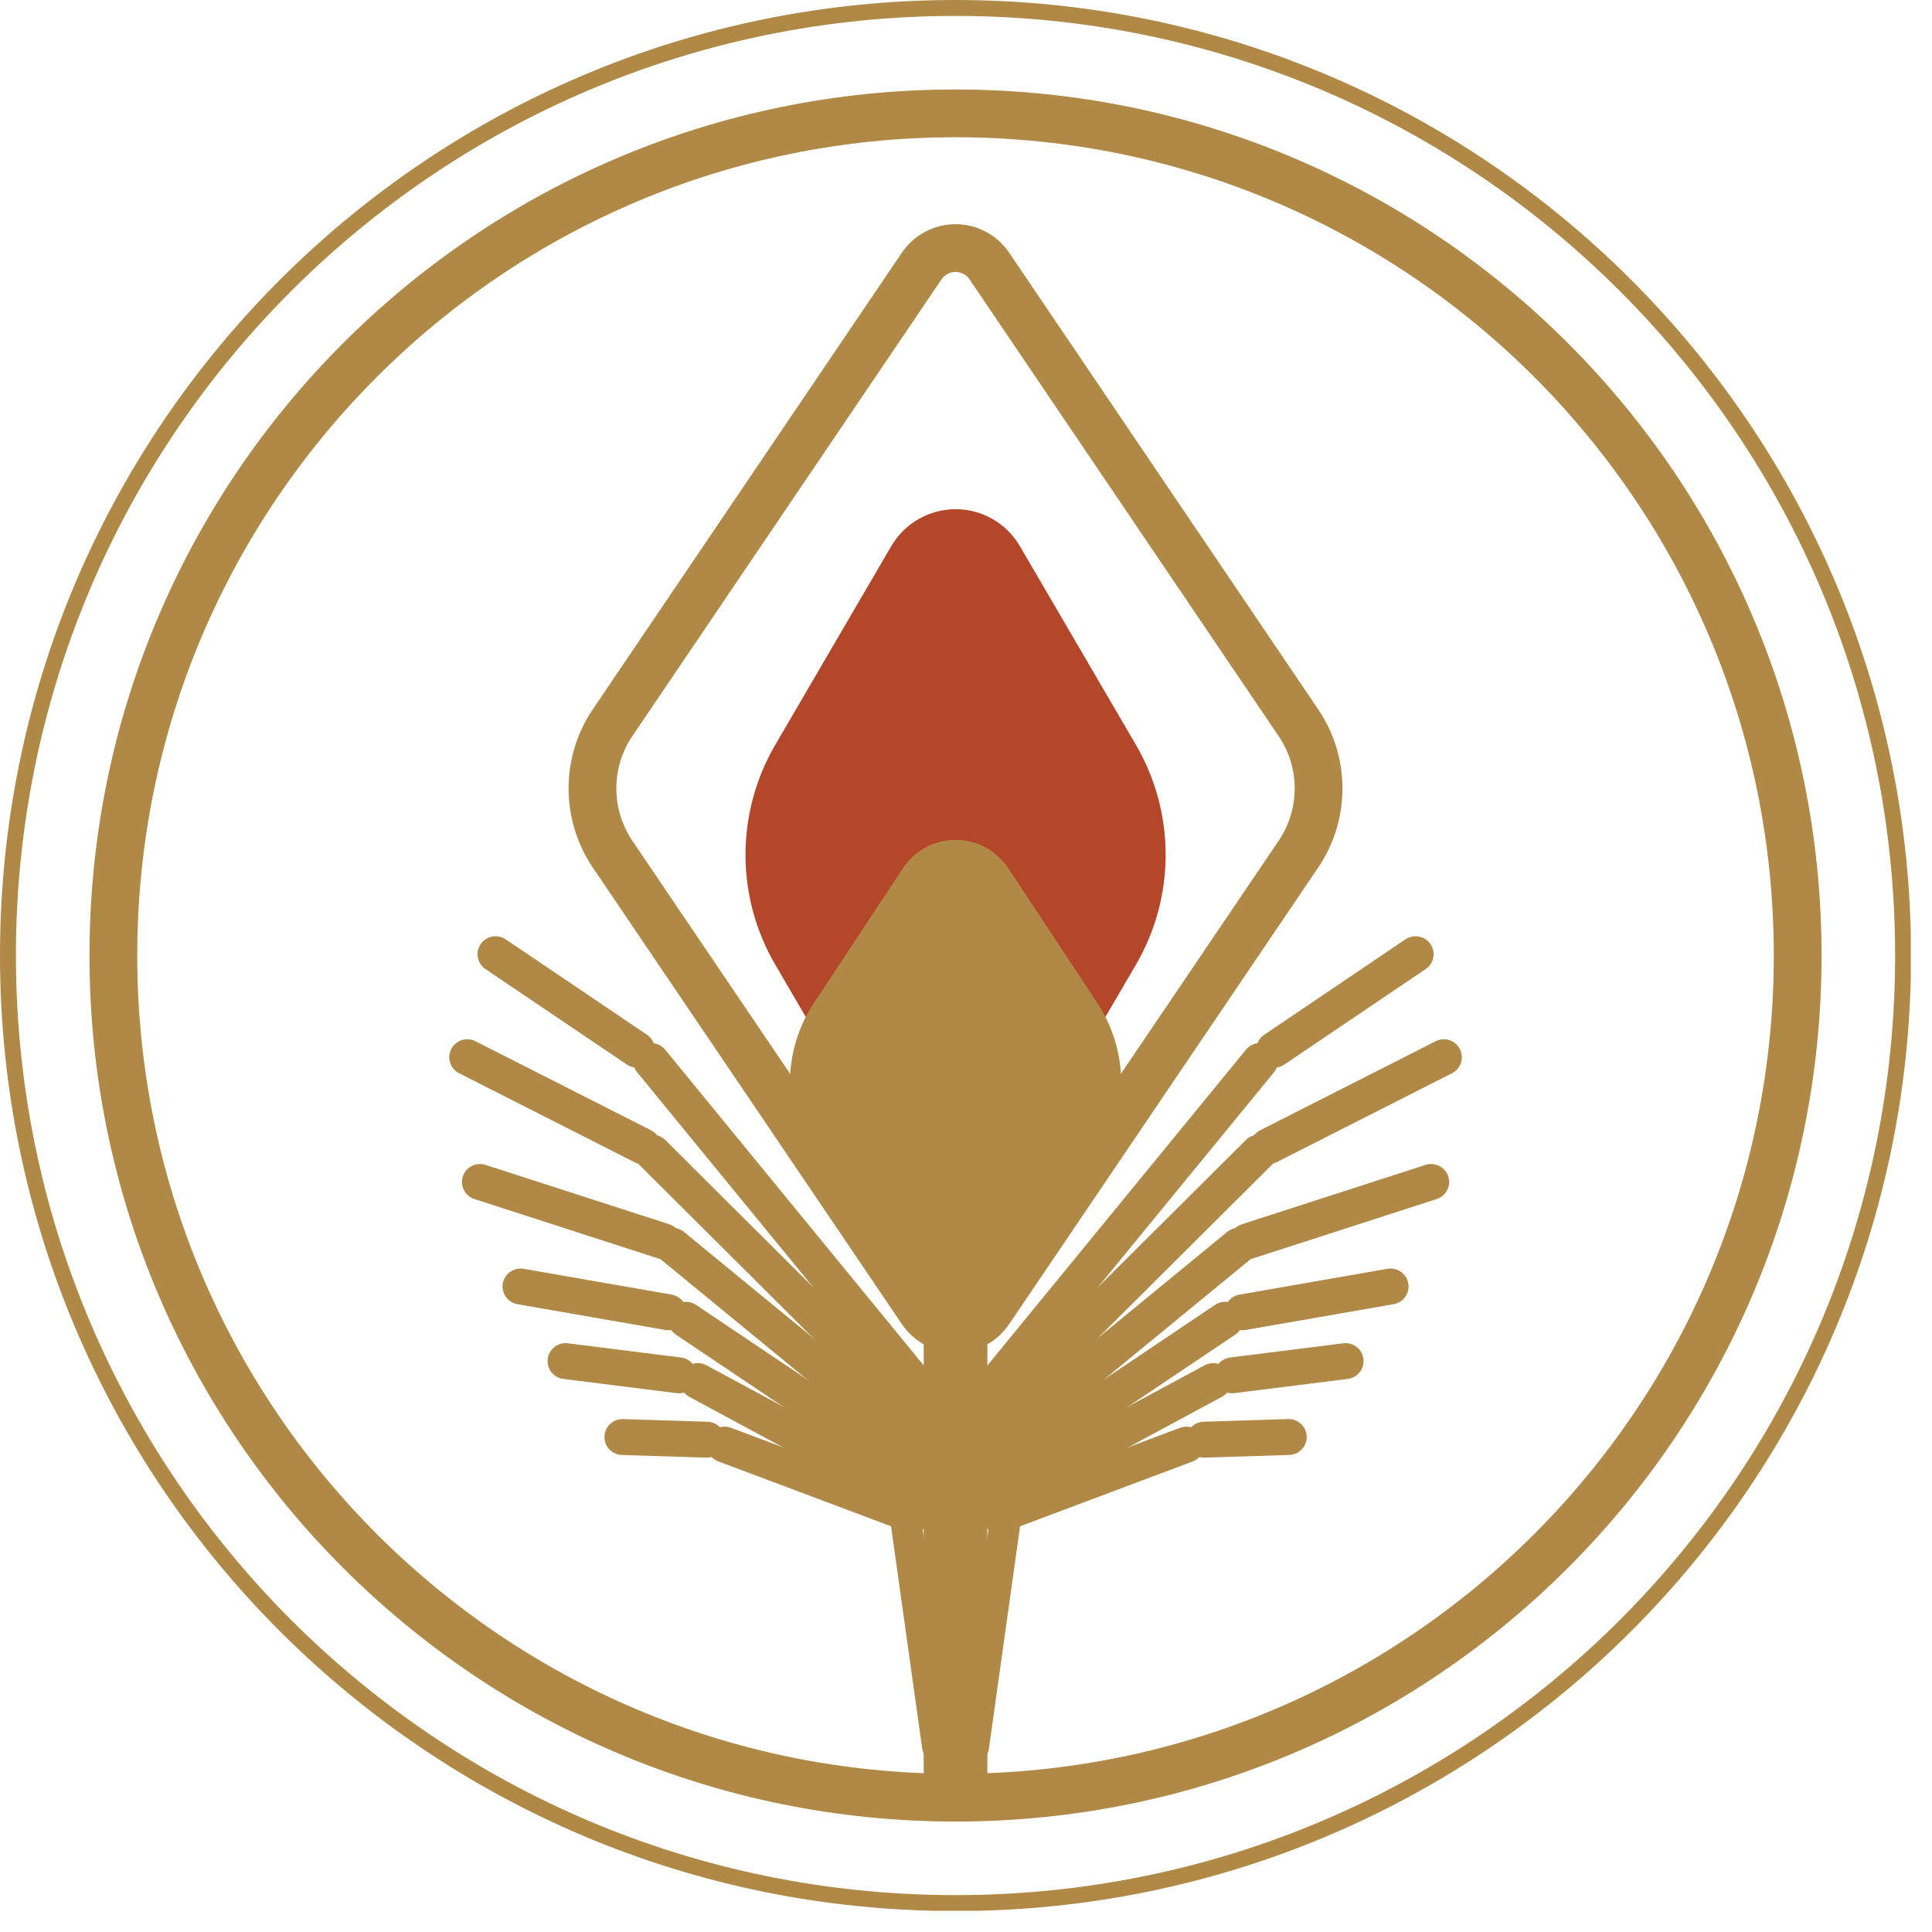
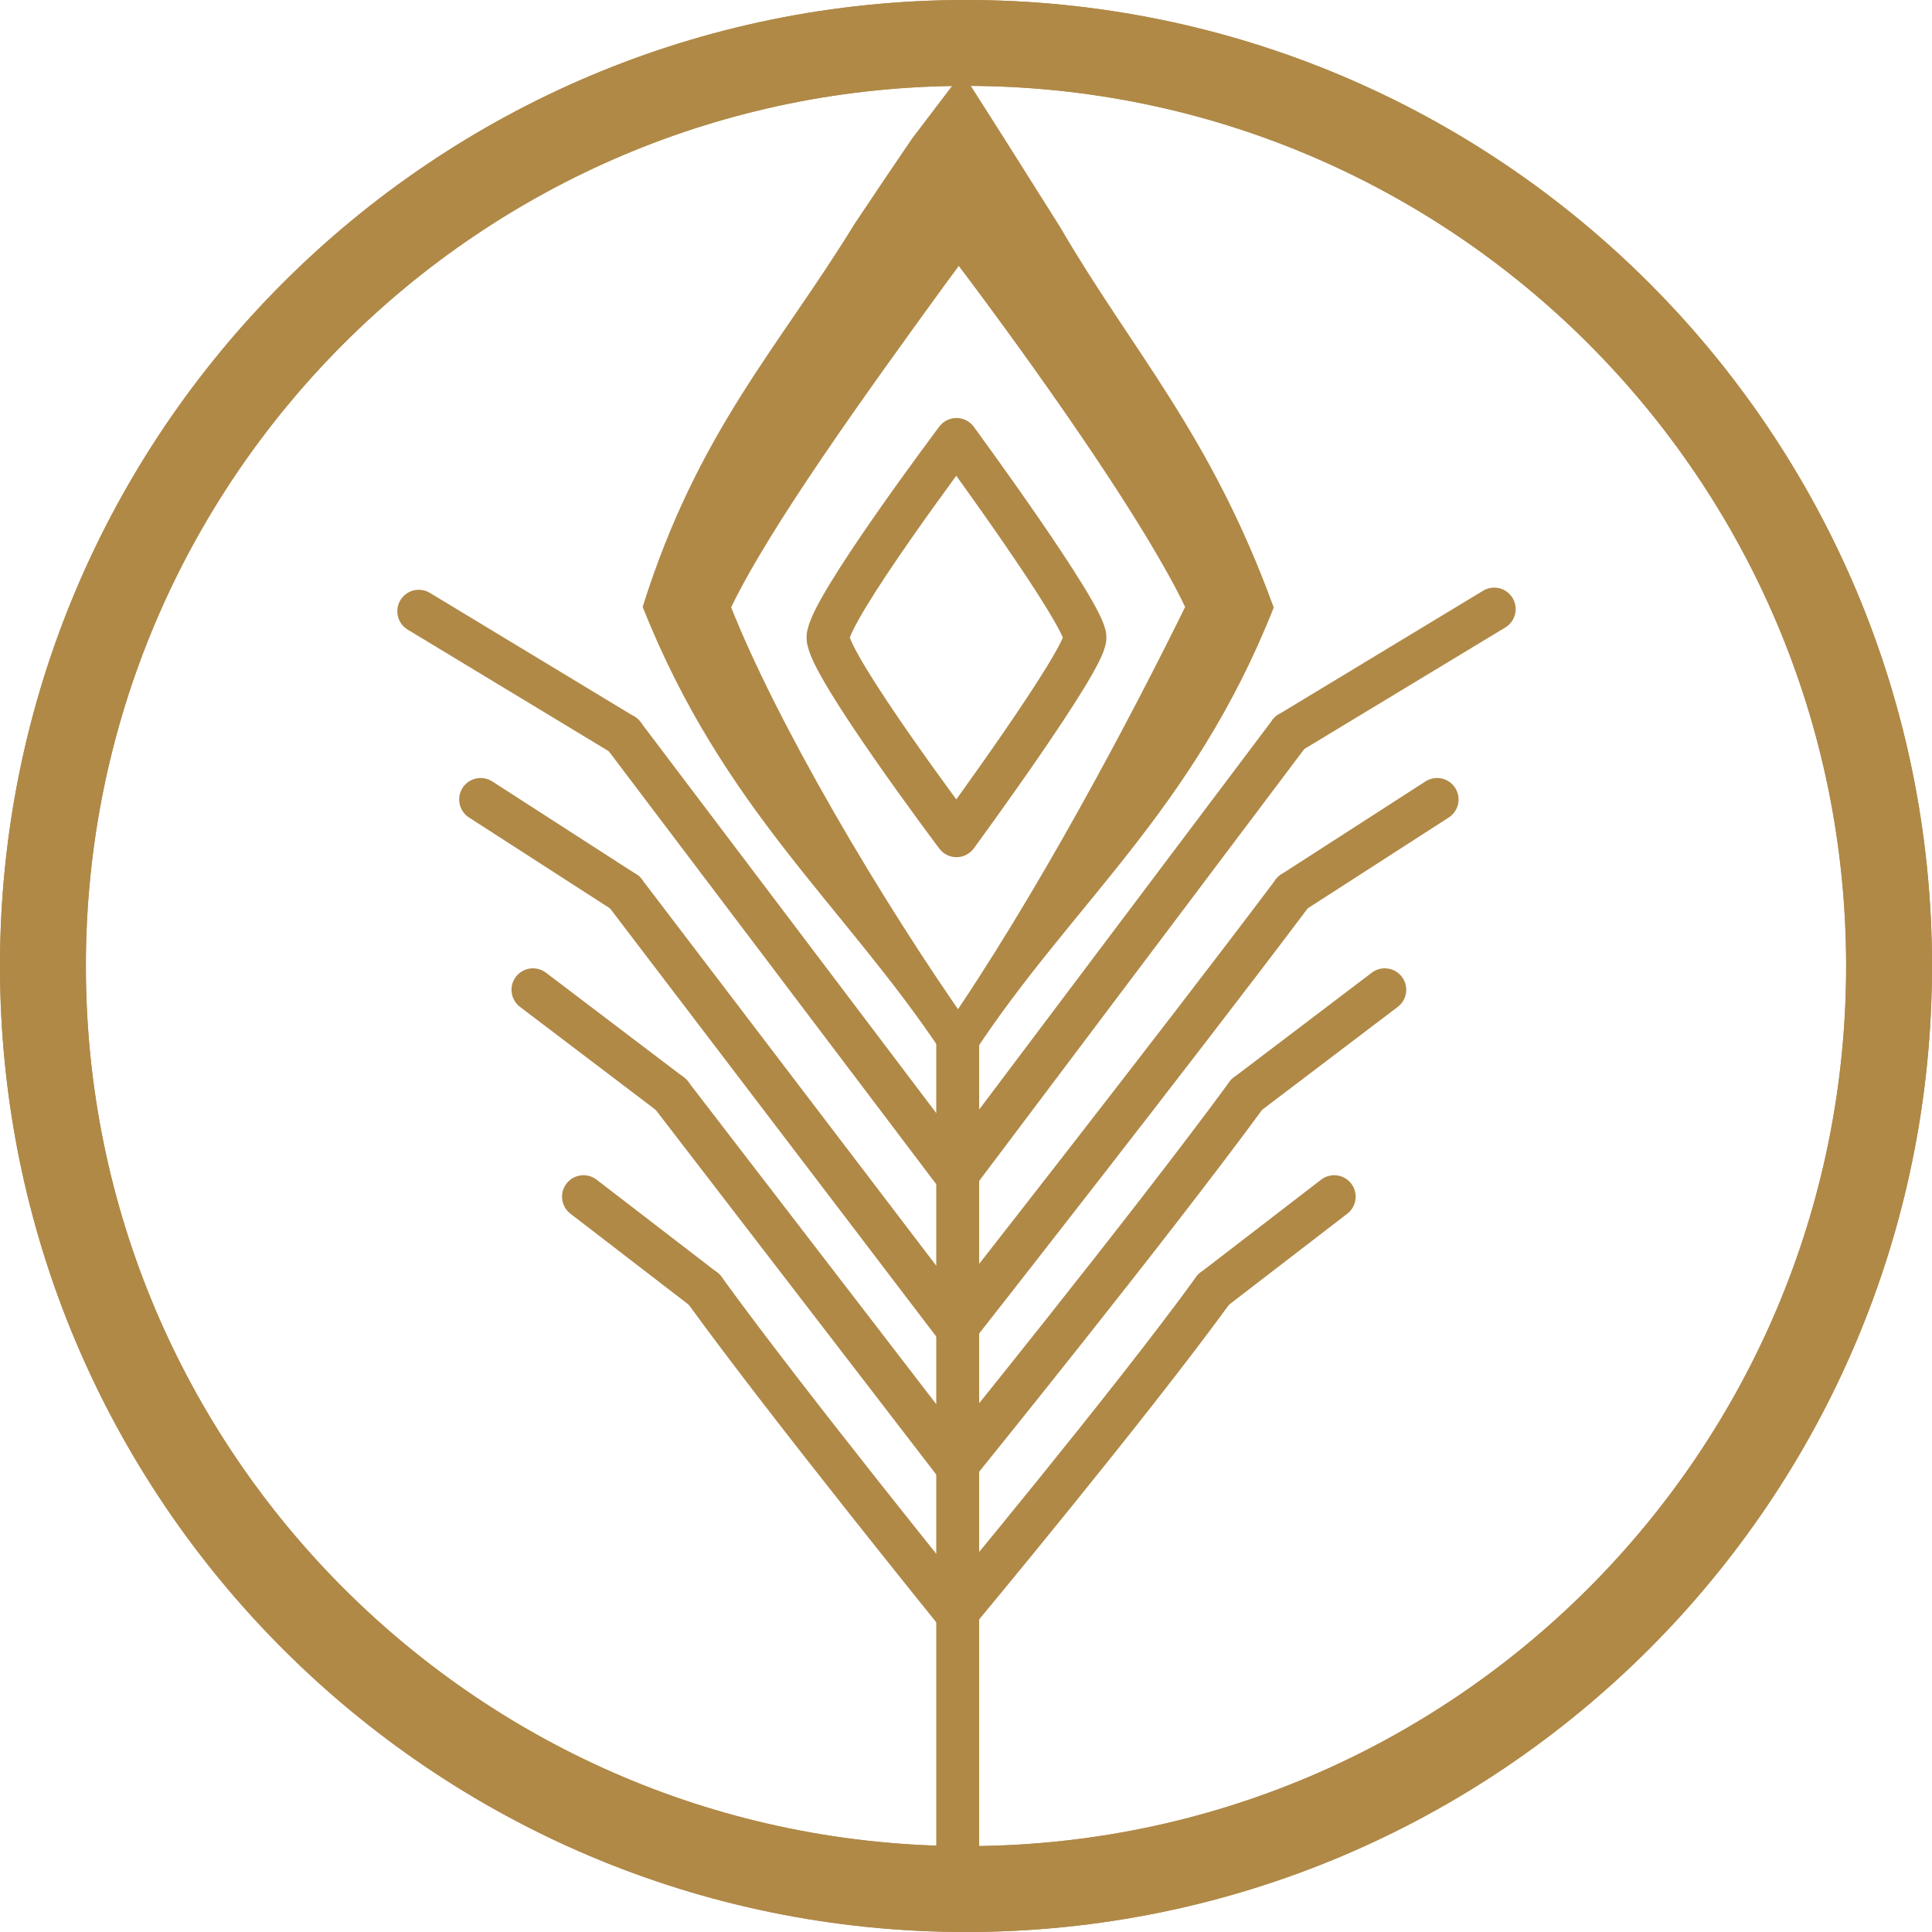
- <svg xmlns="http://www.w3.org/2000/svg" width="121" zoomAndPan="magnify" viewBox="0 0 90.75 90.75" height="121" preserveAspectRatio="xMidYMid meet" version="1.0">
-   <defs>
-     <clipPath id="a3b29bcbec">
-       <path d="M 0 0 L 89.754 0 L 89.754 89.754 L 0 89.754 Z M 0 0 " clip-rule="nonzero" />
-     </clipPath>
-     <clipPath id="f856895da2">
-       <path d="M 44.883 0 C 20.094 0 0 20.094 0 44.883 C 0 69.672 20.094 89.766 44.883 89.766 C 69.672 89.766 89.766 69.672 89.766 44.883 C 89.766 20.094 69.672 0 44.883 0 Z M 44.883 0 " clip-rule="nonzero" />
-     </clipPath>
-     <clipPath id="5b32b2b389">
-       <path d="M 4.203 4.203 L 85.562 4.203 L 85.562 85.562 L 4.203 85.562 Z M 4.203 4.203 " clip-rule="nonzero" />
-     </clipPath>
-     <clipPath id="cc857b722e">
-       <path d="M 44.883 4.203 C 22.414 4.203 4.203 22.414 4.203 44.883 C 4.203 67.352 22.414 85.562 44.883 85.562 C 67.352 85.562 85.562 67.352 85.562 44.883 C 85.562 22.414 67.352 4.203 44.883 4.203 Z M 44.883 4.203 " clip-rule="nonzero" />
-     </clipPath>
-     <clipPath id="465aa11b36">
-       <path d="M 26.234 10 L 63.242 10 L 63.242 64 L 26.234 64 Z M 26.234 10 " clip-rule="nonzero" />
-     </clipPath>
-     <clipPath id="883739f6c4">
-       <path d="M 47.398 11.863 L 61.918 33.32 C 63.438 35.562 63.438 38.504 61.918 40.75 L 47.398 62.203 C 46.832 63.039 45.891 63.539 44.883 63.539 C 43.875 63.539 42.934 63.039 42.367 62.203 L 27.844 40.75 C 26.328 38.504 26.328 35.562 27.844 33.32 L 42.367 11.863 C 42.934 11.031 43.875 10.531 44.883 10.531 C 45.891 10.531 46.832 11.031 47.398 11.863 Z M 47.398 11.863 " clip-rule="nonzero" />
-     </clipPath>
-     <clipPath id="6f6bfa0865">
-       <path d="M 35.016 23.895 L 54.758 23.895 L 54.758 56.469 L 35.016 56.469 Z M 35.016 23.895 " clip-rule="nonzero" />
-     </clipPath>
-     <clipPath id="1d8651d1e4">
-       <path d="M 47.902 25.648 L 53.355 34.984 C 55.219 38.176 55.219 42.125 53.355 45.316 L 47.902 54.652 C 47.277 55.723 46.129 56.383 44.887 56.383 C 43.645 56.383 42.496 55.723 41.867 54.652 L 36.418 45.316 C 34.551 42.125 34.551 38.176 36.418 34.984 L 41.867 25.648 C 42.496 24.578 43.645 23.918 44.887 23.918 C 46.129 23.918 47.277 24.578 47.902 25.648 Z M 47.902 25.648 " clip-rule="nonzero" />
-     </clipPath>
-     <clipPath id="acfeafeeef">
-       <path d="M 0.016 0.895 L 19.758 0.895 L 19.758 33.469 L 0.016 33.469 Z M 0.016 0.895 " clip-rule="nonzero" />
-     </clipPath>
-     <clipPath id="1404fbf995">
-       <path d="M 12.902 2.648 L 18.355 11.984 C 20.219 15.176 20.219 19.125 18.355 22.316 L 12.902 31.652 C 12.277 32.723 11.129 33.383 9.887 33.383 C 8.645 33.383 7.496 32.723 6.867 31.652 L 1.418 22.316 C -0.449 19.125 -0.449 15.176 1.418 11.984 L 6.867 2.648 C 7.496 1.578 8.645 0.918 9.887 0.918 C 11.129 0.918 12.277 1.578 12.902 2.648 Z M 12.902 2.648 " clip-rule="nonzero" />
-     </clipPath>
-     <clipPath id="454bf4e963">
-       <rect x="0" width="20" y="0" height="34" />
-     </clipPath>
-     <clipPath id="258f69be35">
-       <path d="M 37.043 39.387 L 52.73 39.387 L 52.73 62.277 L 37.043 62.277 Z M 37.043 39.387 " clip-rule="nonzero" />
-     </clipPath>
-     <clipPath id="05ca1b500f">
-       <path d="M 47.359 40.781 L 51.543 47.113 C 53.039 49.383 53.039 52.332 51.543 54.602 L 47.359 60.934 C 46.812 61.766 45.883 62.266 44.887 62.266 C 43.891 62.266 42.961 61.766 42.414 60.934 L 38.23 54.602 C 36.73 52.332 36.73 49.383 38.23 47.113 L 42.414 40.781 C 42.961 39.949 43.891 39.449 44.887 39.449 C 45.883 39.449 46.812 39.949 47.359 40.781 Z M 47.359 40.781 " clip-rule="nonzero" />
-     </clipPath>
-     <clipPath id="58ed8f76e9">
-       <path d="M 0.043 0.387 L 15.73 0.387 L 15.73 23.277 L 0.043 23.277 Z M 0.043 0.387 " clip-rule="nonzero" />
-     </clipPath>
-     <clipPath id="4951ed8efd">
-       <path d="M 10.359 1.781 L 14.543 8.113 C 16.039 10.383 16.039 13.332 14.543 15.602 L 10.359 21.934 C 9.812 22.766 8.883 23.266 7.887 23.266 C 6.891 23.266 5.961 22.766 5.414 21.934 L 1.23 15.602 C -0.27 13.332 -0.27 10.383 1.23 8.113 L 5.414 1.781 C 5.961 0.949 6.891 0.449 7.887 0.449 C 8.883 0.449 9.812 0.949 10.359 1.781 Z M 10.359 1.781 " clip-rule="nonzero" />
-     </clipPath>
-     <clipPath id="2d00750484">
-       <rect x="0" width="16" y="0" height="24" />
-     </clipPath>
-     <clipPath id="0c1bdc54c2">
-       <path d="M 44.914 43.648 L 68.82 43.648 L 68.82 75.449 L 44.914 75.449 Z M 44.914 43.648 " clip-rule="nonzero" />
-     </clipPath>
-     <clipPath id="c4a5892108">
-       <path d="M 50 43.648 L 69.027 43.648 L 69.027 59 L 50 59 Z M 50 43.648 " clip-rule="nonzero" />
-     </clipPath>
-     <clipPath id="53d83e25f8">
-       <path d="M 44.914 44 L 68.82 44 L 68.82 76.445 L 44.914 76.445 Z M 44.914 44 " clip-rule="nonzero" />
-     </clipPath>
-     <clipPath id="bdd232b476">
-       <path d="M 49.875 43.648 L 69.027 43.648 L 69.027 63.523 L 49.875 63.523 Z M 49.875 43.648 " clip-rule="nonzero" />
-     </clipPath>
-     <clipPath id="d45b1d61fb">
-       <path d="M 44.914 48.617 L 67.824 48.617 L 67.824 78 L 44.914 78 Z M 44.914 48.617 " clip-rule="nonzero" />
-     </clipPath>
-     <clipPath id="5b039474db">
-       <path d="M 49 45.633 L 69.027 45.633 L 69.027 68 L 49 68 Z M 49 45.633 " clip-rule="nonzero" />
-     </clipPath>
-     <clipPath id="c83b4454fd">
-       <path d="M 44.914 52 L 67.824 52 L 67.824 79 L 44.914 79 Z M 44.914 52 " clip-rule="nonzero" />
-     </clipPath>
-     <clipPath id="2fa245876f">
-       <path d="M 48 50.605 L 69.027 50.605 L 69.027 71.473 L 48 71.473 Z M 48 50.605 " clip-rule="nonzero" />
-     </clipPath>
-     <clipPath id="170a613973">
-       <path d="M 44.914 55 L 66.828 55 L 66.828 80 L 44.914 80 Z M 44.914 55 " clip-rule="nonzero" />
-     </clipPath>
-     <clipPath id="48cce08c73">
-       <path d="M 48 54 L 69.027 54 L 69.027 74.457 L 48 74.457 Z M 48 54 " clip-rule="nonzero" />
-     </clipPath>
-     <clipPath id="27cf810451">
-       <path d="M 44.914 58 L 65.828 58 L 65.828 81 L 44.914 81 Z M 44.914 58 " clip-rule="nonzero" />
-     </clipPath>
-     <clipPath id="a7a7d527e1">
-       <path d="M 46.883 57.562 L 69.027 57.562 L 69.027 77.438 L 46.883 77.438 Z M 46.883 57.562 " clip-rule="nonzero" />
-     </clipPath>
-     <clipPath id="1c99f182f3">
-       <path d="M 44.914 63 L 55.855 63 L 55.855 82.992 L 44.914 82.992 Z M 44.914 63 " clip-rule="nonzero" />
-     </clipPath>
-     <clipPath id="4eef791e3b">
-       <path d="M 20.27 43.578 L 44.953 43.578 L 44.953 83.965 L 20.27 83.965 Z M 20.27 43.578 " clip-rule="nonzero" />
-     </clipPath>
-     <clipPath id="6ee89fb707">
-       <path d="M 1 0.648 L 24.855 0.648 L 24.855 32.449 L 1 32.449 Z M 1 0.648 " clip-rule="nonzero" />
-     </clipPath>
-     <clipPath id="2ead83695b">
-       <path d="M 0.742 0.648 L 19.895 0.648 L 19.895 16 L 0.742 16 Z M 0.742 0.648 " clip-rule="nonzero" />
-     </clipPath>
-     <clipPath id="fd2c36cc41">
-       <path d="M 1 1 L 24.855 1 L 24.855 33.445 L 1 33.445 Z M 1 1 " clip-rule="nonzero" />
-     </clipPath>
-     <clipPath id="88bfc63063">
-       <path d="M 0.742 0.648 L 19.895 0.648 L 19.895 20.523 L 0.742 20.523 Z M 0.742 0.648 " clip-rule="nonzero" />
-     </clipPath>
-     <clipPath id="ddacab8b2c">
-       <path d="M 2 5.617 L 24.855 5.617 L 24.855 35 L 2 35 Z M 2 5.617 " clip-rule="nonzero" />
-     </clipPath>
-     <clipPath id="bca8a4a63e">
-       <path d="M 0.742 2.633 L 20.895 2.633 L 20.895 25 L 0.742 25 Z M 0.742 2.633 " clip-rule="nonzero" />
-     </clipPath>
-     <clipPath id="f4c31f00f9">
-       <path d="M 2 9 L 24.855 9 L 24.855 36 L 2 36 Z M 2 9 " clip-rule="nonzero" />
-     </clipPath>
-     <clipPath id="cdcc8f8c63">
-       <path d="M 0.742 7.605 L 21 7.605 L 21 28.473 L 0.742 28.473 Z M 0.742 7.605 " clip-rule="nonzero" />
-     </clipPath>
-     <clipPath id="69f5d308e7">
-       <path d="M 3 12 L 24.855 12 L 24.855 37 L 3 37 Z M 3 12 " clip-rule="nonzero" />
-     </clipPath>
-     <clipPath id="a5ca3221c5">
-       <path d="M 0.742 11 L 21.891 11 L 21.891 31.457 L 0.742 31.457 Z M 0.742 11 " clip-rule="nonzero" />
-     </clipPath>
-     <clipPath id="c388a94382">
-       <path d="M 4 15 L 24.855 15 L 24.855 38 L 4 38 Z M 4 15 " clip-rule="nonzero" />
-     </clipPath>
-     <clipPath id="49cc41d8f4">
-       <path d="M 0.742 14.562 L 22.887 14.562 L 22.887 34.438 L 0.742 34.438 Z M 0.742 14.562 " clip-rule="nonzero" />
-     </clipPath>
-     <clipPath id="e10d16e258">
-       <path d="M 14 20 L 24.855 20 L 24.855 39.992 L 14 39.992 Z M 14 20 " clip-rule="nonzero" />
-     </clipPath>
-     <clipPath id="d1b81fcaa4">
-       <rect x="0" width="25" y="0" height="41" />
-     </clipPath>
-   </defs>
-   <g clip-path="url(#a3b29bcbec)">
-     <g clip-path="url(#f856895da2)">
-       <path stroke-linecap="butt" transform="matrix(0.74794, 0, 0, 0.74794, 0.0000005, 0.00000199451)" fill="none" stroke-linejoin="miter" d="M 60.009 -0 C 26.865 -0 -0 26.865 -0 60.009 C -0 93.152 26.865 120.017 60.009 120.017 C 93.152 120.017 120.017 93.152 120.017 60.009 C 120.017 26.865 93.152 -0 60.009 -0 Z M 60.009 -0 " stroke="#b08947" stroke-width="2" stroke-opacity="1" stroke-miterlimit="4" />
-     </g>
-   </g>
-   <g clip-path="url(#5b32b2b389)">
-     <g clip-path="url(#cc857b722e)">
-       <path stroke-linecap="butt" transform="matrix(0.74794, 0, 0, 0.74794, 4.201708, 4.201709)" fill="none" stroke-linejoin="miter" d="M 54.391 0.002 C 24.35 0.002 0.002 24.35 0.002 54.391 C 0.002 84.432 24.35 108.78 54.391 108.78 C 84.432 108.78 108.78 84.432 108.78 54.391 C 108.78 24.35 84.432 0.002 54.391 0.002 Z M 54.391 0.002 " stroke="#b08947" stroke-width="6" stroke-opacity="1" stroke-miterlimit="4" />
-     </g>
-   </g>
-   <g clip-path="url(#465aa11b36)">
-     <g clip-path="url(#883739f6c4)">
-       <path stroke-linecap="butt" transform="matrix(0.74794, 0, 0, 0.74794, 25.33049, 8.145109)" fill="none" stroke-linejoin="miter" d="M 29.505 4.971 L 48.918 33.659 C 50.949 36.657 50.949 40.59 48.918 43.593 L 29.505 72.276 C 28.748 73.394 27.489 74.062 26.142 74.062 C 24.794 74.062 23.535 73.394 22.778 72.276 L 3.36 43.593 C 1.334 40.59 1.334 36.657 3.36 33.659 L 22.778 4.971 C 23.535 3.859 24.794 3.19 26.142 3.19 C 27.489 3.19 28.748 3.859 29.505 4.971 Z M 29.505 4.971 " stroke="#b08947" stroke-width="6" stroke-opacity="1" stroke-miterlimit="4" />
-     </g>
-   </g>
-   <g clip-path="url(#6f6bfa0865)">
-     <g clip-path="url(#1d8651d1e4)">
-       <g transform="matrix(1, 0, 0, 1, 35, 23)">
-         <g clip-path="url(#454bf4e963)">
-           <g clip-path="url(#acfeafeeef)">
-             <g clip-path="url(#1404fbf995)">
-               <rect x="-54.965" width="130.68" fill="#b4472a" height="130.68" y="-42.965" fill-opacity="1" />
-             </g>
-           </g>
-         </g>
-       </g>
-     </g>
-   </g>
-   <path stroke-linecap="butt" transform="matrix(0, -0.74794, 0.74794, 0, 43.38647, 83.98787)" fill="none" stroke-linejoin="miter" d="M -0.001 2.001 L 29.121 2.001 " stroke="#b08947" stroke-width="4" stroke-opacity="1" stroke-miterlimit="4" />
-   <g clip-path="url(#258f69be35)">
-     <g clip-path="url(#05ca1b500f)">
-       <g transform="matrix(1, 0, 0, 1, 37, 39)">
-         <g clip-path="url(#2d00750484)">
-           <g clip-path="url(#58ed8f76e9)">
-             <g clip-path="url(#4951ed8efd)">
-               <rect x="-56.965" width="130.68" fill="#b08947" height="130.68" y="-58.965" fill-opacity="1" />
-             </g>
-           </g>
-         </g>
-       </g>
-     </g>
-   </g>
-   <g clip-path="url(#0c1bdc54c2)">
-     <path stroke-linecap="round" transform="matrix(0.0764312, -0.0933558, 0.0936759, 0.07617, 45.17369, 65.61115)" fill="none" stroke-linejoin="miter" d="M 6.985 7 L 174.703 7.015 " stroke="#b08947" stroke-width="14" stroke-opacity="1" stroke-miterlimit="4" />
-   </g>
-   <g clip-path="url(#c4a5892108)">
-     <path stroke-linecap="round" transform="matrix(0.100082, -0.0675941, 0.0678259, 0.0997402, 58.67636, 49.07766)" fill="none" stroke-linejoin="miter" d="M 7.016 7.031 L 73.338 7.017 " stroke="#b08947" stroke-width="14" stroke-opacity="1" stroke-miterlimit="4" />
-   </g>
-   <g clip-path="url(#53d83e25f8)">
-     <path stroke-linecap="round" transform="matrix(0.0855415, -0.0851454, 0.0854374, 0.0852492, 45.23124, 66.77701)" fill="none" stroke-linejoin="miter" d="M 7.012 7.007 L 155.355 6.983 " stroke="#b08947" stroke-width="14" stroke-opacity="1" stroke-miterlimit="4" />
-   </g>
-   <g clip-path="url(#bdd232b476)">
-     <path stroke-linecap="round" transform="matrix(0.107726, -0.0546943, 0.0548819, 0.107358, 58.42808, 53.48138)" fill="none" stroke-linejoin="miter" d="M 7.009 6.983 L 83.617 7.006 " stroke="#b08947" stroke-width="14" stroke-opacity="1" stroke-miterlimit="4" />
-   </g>
-   <g clip-path="url(#d45b1d61fb)">
-     <path stroke-linecap="round" transform="matrix(0.0933267, -0.0765946, 0.0768573, 0.0930077, 45.29136, 68.00102)" fill="none" stroke-linejoin="miter" d="M 7.004 7.017 L 132.291 7.002 " stroke="#b08947" stroke-width="14" stroke-opacity="1" stroke-miterlimit="4" />
-   </g>
-   <g clip-path="url(#5b039474db)">
-     <path stroke-linecap="round" transform="matrix(0.114989, -0.0372129, 0.0373405, 0.114596, 57.5292, 57.76907)" fill="none" stroke-linejoin="miter" d="M 6.992 6.978 L 82.024 7.006 " stroke="#b08947" stroke-width="14" stroke-opacity="1" stroke-miterlimit="4" />
-   </g>
-   <g clip-path="url(#c83b4454fd)">
-     <path stroke-linecap="round" transform="matrix(0.100241, -0.0673612, 0.0675922, 0.0998983, 45.49253, 69.07205)" fill="none" stroke-linejoin="miter" d="M 7 7.009 L 115.518 7.023 " stroke="#b08947" stroke-width="14" stroke-opacity="1" stroke-miterlimit="4" />
-   </g>
-   <g clip-path="url(#2fa245876f)">
-     <path stroke-linecap="round" transform="matrix(0.119093, -0.020755, 0.0208261, 0.118686, 57.38423, 60.95578)" fill="none" stroke-linejoin="miter" d="M 7.03 7 L 65.381 7.001 " stroke="#b08947" stroke-width="14" stroke-opacity="1" stroke-miterlimit="4" />
-   </g>
-   <g clip-path="url(#170a613973)">
-     <path stroke-linecap="round" transform="matrix(0.106319, -0.0573637, 0.0575604, 0.105956, 45.68253, 70.00892)" fill="none" stroke-linejoin="miter" d="M 7.023 6.999 L 102.536 7.022 " stroke="#b08947" stroke-width="14" stroke-opacity="1" stroke-miterlimit="4" />
-   </g>
-   <g clip-path="url(#48cce08c73)">
-     <path stroke-linecap="round" transform="matrix(0.11995, -0.0150842, 0.0151359, 0.11954, 56.94123, 63.87112)" fill="none" stroke-linejoin="miter" d="M 7 6.994 L 51.321 6.999 " stroke="#b08947" stroke-width="14" stroke-opacity="1" stroke-miterlimit="4" />
-   </g>
-   <g clip-path="url(#27cf810451)">
-     <path stroke-linecap="round" transform="matrix(0.113145, -0.0424585, 0.0426041, 0.112759, 45.8321, 70.67069)" fill="none" stroke-linejoin="miter" d="M 6.993 7.009 L 84.854 6.984 " stroke="#b08947" stroke-width="14" stroke-opacity="1" stroke-miterlimit="4" />
-   </g>
-   <g clip-path="url(#a7a7d527e1)">
-     <path stroke-linecap="round" transform="matrix(0.12084, -0.00380421, 0.00381725, 0.120427, 55.68986, 66.80647)" fill="none" stroke-linejoin="miter" d="M 7 7.018 L 39.843 7.018 " stroke="#b08947" stroke-width="14" stroke-opacity="1" stroke-miterlimit="4" />
-   </g>
-   <g clip-path="url(#1c99f182f3)">
-     <path stroke-linecap="round" transform="matrix(-0.0167344, 0.119328, -0.119737, -0.0166772, 48.02889, 70.90048)" fill="none" stroke-linejoin="miter" d="M 5.997 6.026 L 94.316 6.014 " stroke="#b08947" stroke-width="12" stroke-opacity="1" stroke-miterlimit="4" />
-   </g>
-   <g clip-path="url(#4eef791e3b)">
-     <g transform="matrix(1, 0, 0, 1, 20, 43)">
-       <g clip-path="url(#d1b81fcaa4)">
-         <g clip-path="url(#6ee89fb707)">
-           <path stroke-linecap="round" transform="matrix(-0.0764312, -0.0933558, -0.0936759, 0.07617, 24.59593, 22.61115)" fill="none" stroke-linejoin="miter" d="M 6.986 7 L 174.703 7.016 " stroke="#b08947" stroke-width="14" stroke-opacity="1" stroke-miterlimit="4" />
-         </g>
-         <g clip-path="url(#2ead83695b)">
-           <path stroke-linecap="round" transform="matrix(-0.100082, -0.0675941, -0.0678259, 0.0997402, 11.09325, 6.077661)" fill="none" stroke-linejoin="miter" d="M 6.99 7.013 L 73.339 7.018 " stroke="#b08947" stroke-width="14" stroke-opacity="1" stroke-miterlimit="4" />
-         </g>
-         <g clip-path="url(#fd2c36cc41)">
-           <path stroke-linecap="round" transform="matrix(-0.0855415, -0.0851454, -0.0854374, 0.0852492, 24.53837, 23.77701)" fill="none" stroke-linejoin="miter" d="M 7.012 7.007 L 155.356 6.984 " stroke="#b08947" stroke-width="14" stroke-opacity="1" stroke-miterlimit="4" />
-         </g>
-         <g clip-path="url(#88bfc63063)">
-           <path stroke-linecap="round" transform="matrix(-0.107726, -0.0546943, -0.0548819, 0.107358, 11.34154, 10.48138)" fill="none" stroke-linejoin="miter" d="M 7.01 6.983 L 83.618 7.006 " stroke="#b08947" stroke-width="14" stroke-opacity="1" stroke-miterlimit="4" />
-         </g>
-         <g clip-path="url(#ddacab8b2c)">
-           <path stroke-linecap="round" transform="matrix(-0.0933267, -0.0765946, -0.0768573, 0.0930077, 24.47826, 25.00102)" fill="none" stroke-linejoin="miter" d="M 7.005 7.018 L 132.291 7.003 " stroke="#b08947" stroke-width="14" stroke-opacity="1" stroke-miterlimit="4" />
-         </g>
-         <g clip-path="url(#bca8a4a63e)">
-           <path stroke-linecap="round" transform="matrix(-0.114989, -0.0372129, -0.0373405, 0.114596, 12.24042, 14.76907)" fill="none" stroke-linejoin="miter" d="M 6.992 6.979 L 82.025 7.006 " stroke="#b08947" stroke-width="14" stroke-opacity="1" stroke-miterlimit="4" />
-         </g>
-         <g clip-path="url(#f4c31f00f9)">
-           <path stroke-linecap="round" transform="matrix(-0.100241, -0.0673612, -0.0675922, 0.0998983, 24.27708, 26.07205)" fill="none" stroke-linejoin="miter" d="M 7 7.01 L 115.519 7.023 " stroke="#b08947" stroke-width="14" stroke-opacity="1" stroke-miterlimit="4" />
-         </g>
-         <g clip-path="url(#cdcc8f8c63)">
-           <path stroke-linecap="round" transform="matrix(-0.119093, -0.020755, -0.0208261, 0.118686, 12.38539, 17.95578)" fill="none" stroke-linejoin="miter" d="M 7.03 7 L 65.381 7.001 " stroke="#b08947" stroke-width="14" stroke-opacity="1" stroke-miterlimit="4" />
-         </g>
-         <g clip-path="url(#69f5d308e7)">
-           <path stroke-linecap="round" transform="matrix(-0.106319, -0.0573637, -0.0575604, 0.105956, 24.08709, 27.00892)" fill="none" stroke-linejoin="miter" d="M 7.023 6.999 L 102.537 7.022 " stroke="#b08947" stroke-width="14" stroke-opacity="1" stroke-miterlimit="4" />
-         </g>
-         <g clip-path="url(#a5ca3221c5)">
-           <path stroke-linecap="round" transform="matrix(-0.11995, -0.0150842, -0.0151359, 0.11954, 12.82838, 20.87112)" fill="none" stroke-linejoin="miter" d="M 7.001 6.994 L 51.322 6.999 " stroke="#b08947" stroke-width="14" stroke-opacity="1" stroke-miterlimit="4" />
-         </g>
-         <g clip-path="url(#c388a94382)">
-           <path stroke-linecap="round" transform="matrix(-0.113145, -0.0424585, -0.0426041, 0.112759, 23.93752, 27.67069)" fill="none" stroke-linejoin="miter" d="M 6.993 7.009 L 84.854 6.985 " stroke="#b08947" stroke-width="14" stroke-opacity="1" stroke-miterlimit="4" />
-         </g>
-         <g clip-path="url(#49cc41d8f4)">
-           <path stroke-linecap="round" transform="matrix(-0.12084, -0.00380421, -0.00381725, 0.120427, 14.07976, 23.80647)" fill="none" stroke-linejoin="miter" d="M 7 7.018 L 39.843 7.018 " stroke="#b08947" stroke-width="14" stroke-opacity="1" stroke-miterlimit="4" />
-         </g>
-         <g clip-path="url(#e10d16e258)">
-           <path stroke-linecap="round" transform="matrix(0.0167344, 0.119328, 0.119737, -0.0166772, 21.74072, 27.90048)" fill="none" stroke-linejoin="miter" d="M 5.997 6.025 L 94.316 6.013 " stroke="#b08947" stroke-width="12" stroke-opacity="1" stroke-miterlimit="4" />
-         </g>
-       </g>
-     </g>
-   </g>
+ <svg xmlns="http://www.w3.org/2000/svg" width="45" height="45" viewBox="0 0 45 45" fill="none">
+   <path d="M21.245 3.225C21.96 3.742 22.675 4.258 23.391 4.775C22.924 5.39 22.44 6.043 21.974 6.68C20.197 9.128 17.946 12.245 17.029 14.147C17.029 14.145 17.029 14.143 17.029 14.142C18.081 16.799 20.466 20.899 22.674 24.023C22.675 24.024 22.675 24.025 22.675 24.025L21.957 24.029C24.13 20.896 26.348 16.694 27.606 14.133C27.606 14.133 27.606 14.133 27.606 14.133C27.606 14.136 27.606 14.139 27.606 14.142C26.712 12.269 24.482 9.077 22.678 6.656C22.206 6.024 21.713 5.373 21.236 4.763C21.957 4.254 22.678 3.746 23.399 3.237C23.825 3.911 24.261 4.603 24.686 5.278C26.377 8.184 28.196 10.104 29.665 14.142C29.665 14.147 29.665 14.153 29.665 14.158C29.665 14.158 29.665 14.158 29.665 14.158C27.787 18.904 24.942 21.074 22.678 24.537L22.322 25.043L21.96 24.542C21.96 24.541 21.959 24.541 21.958 24.539C19.662 21.078 16.856 18.884 14.971 14.142C14.971 14.137 14.971 14.133 14.971 14.128C16.257 10.036 18.145 8.086 19.895 5.228C20.339 4.561 20.794 3.885 21.245 3.225ZM23.391 4.775L21.245 3.225L22.413 1.688L23.399 3.237L21.236 4.763L23.391 4.775Z" fill="#B08947" />
+   <path d="M22.278 10.236C22.278 10.236 19.286 14.216 19.286 14.85C19.286 15.485 22.278 19.465 22.278 19.465C22.278 19.465 25.271 15.388 25.271 14.85C25.271 14.313 22.278 10.236 22.278 10.236Z" stroke="#B08947" stroke-linejoin="round" />
+   <path d="M22.807 24.264L22.807 23.764L21.807 23.764L21.807 24.264L22.307 24.264L22.807 24.264ZM21.807 43C21.807 43.276 22.031 43.5 22.307 43.5C22.583 43.5 22.807 43.276 22.807 43L22.307 43L21.807 43ZM22.307 24.264L21.807 24.264L21.807 43L22.307 43L22.807 43L22.807 24.264L22.307 24.264Z" fill="#B08947" />
+   <path d="M30.037 17.069L22.278 27.377L14.52 17.119M30.114 20.785C27.282 24.551 22.278 30.924 22.278 30.924L14.553 20.785M29.039 25.493C26.716 28.663 22.278 34.138 22.278 34.138L15.628 25.493M28.264 30.037C26.321 32.719 22.278 37.574 22.278 37.574C22.278 37.574 18.347 32.719 16.404 30.037" stroke="#B08947" stroke-linecap="round" stroke-linejoin="bevel" />
+   <path d="M30.114 20.785C30.114 20.785 32.161 19.466 33.473 18.621M14.553 20.785L11.195 18.621" stroke="#B08947" stroke-linecap="round" />
+   <path d="M30.037 17.069L34.803 14.187" stroke="#B08947" stroke-linecap="round" />
+   <path d="M14.52 17.119L9.754 14.237" stroke="#B08947" stroke-linecap="round" />
+   <path d="M29.04 25.493C29.04 25.493 30.998 24.006 32.254 23.054M15.628 25.493L12.414 23.054" stroke="#B08947" stroke-linecap="round" />
+   <path d="M28.264 30.037L31.076 27.873M16.404 30.037L13.591 27.873" stroke="#B08947" stroke-linecap="round" />
+   <circle cx="22.5" cy="22.5" r="21.5" stroke="#B08947" stroke-width="2" />
+   <circle cx="22.5" cy="22.5" r="21.5" stroke="#B08947" stroke-width="2" />
</svg>
